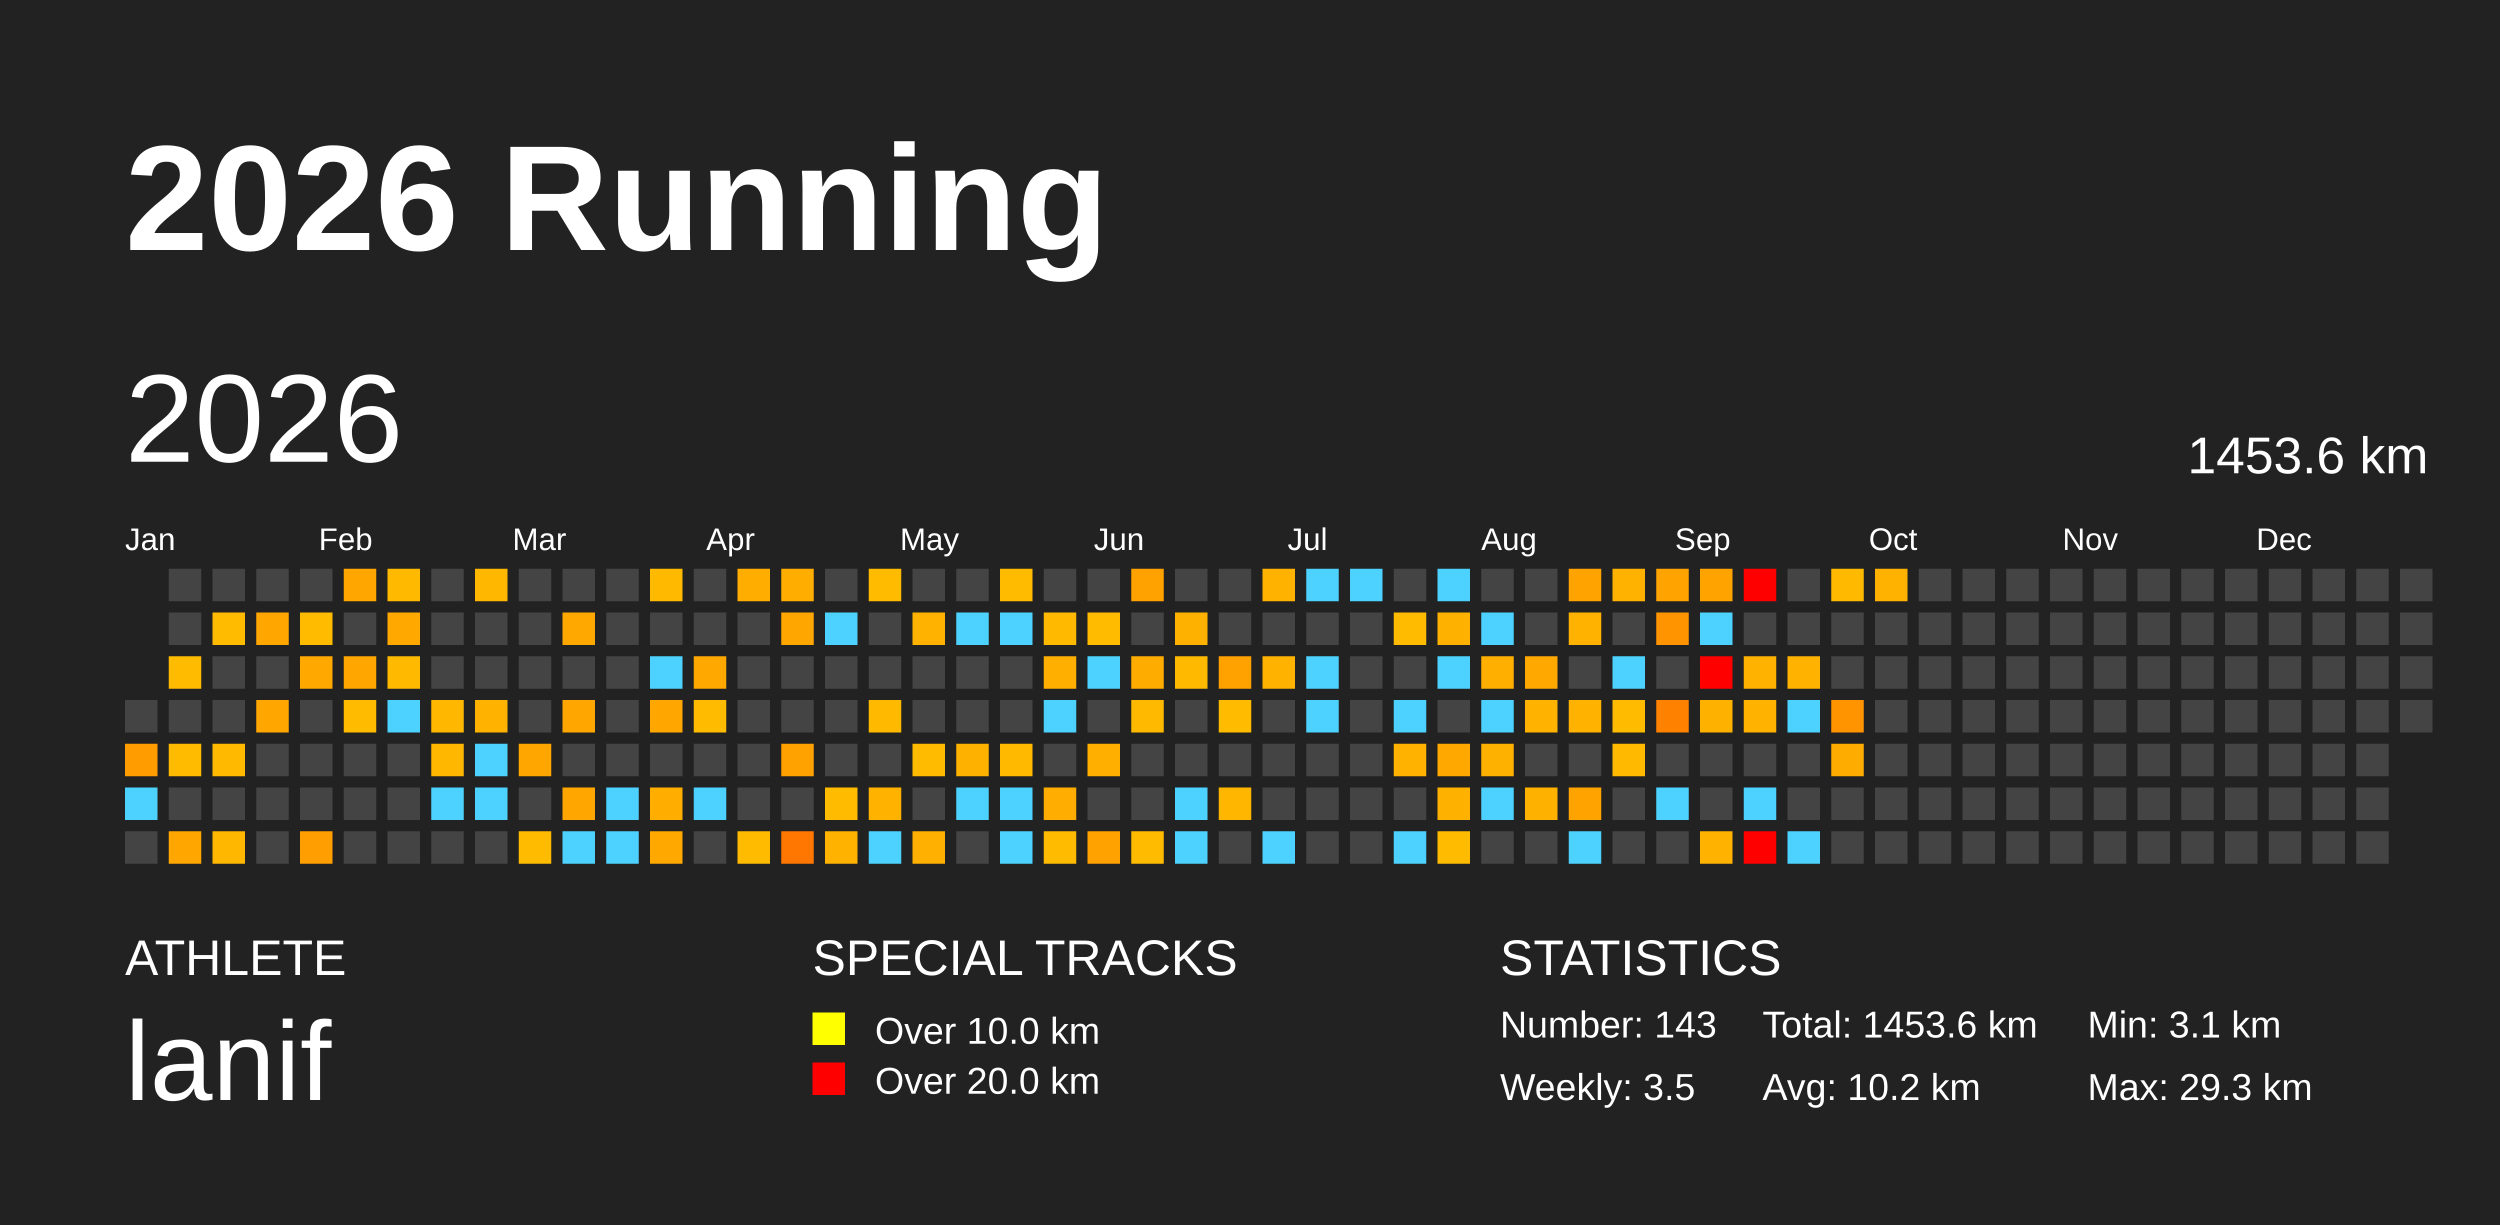
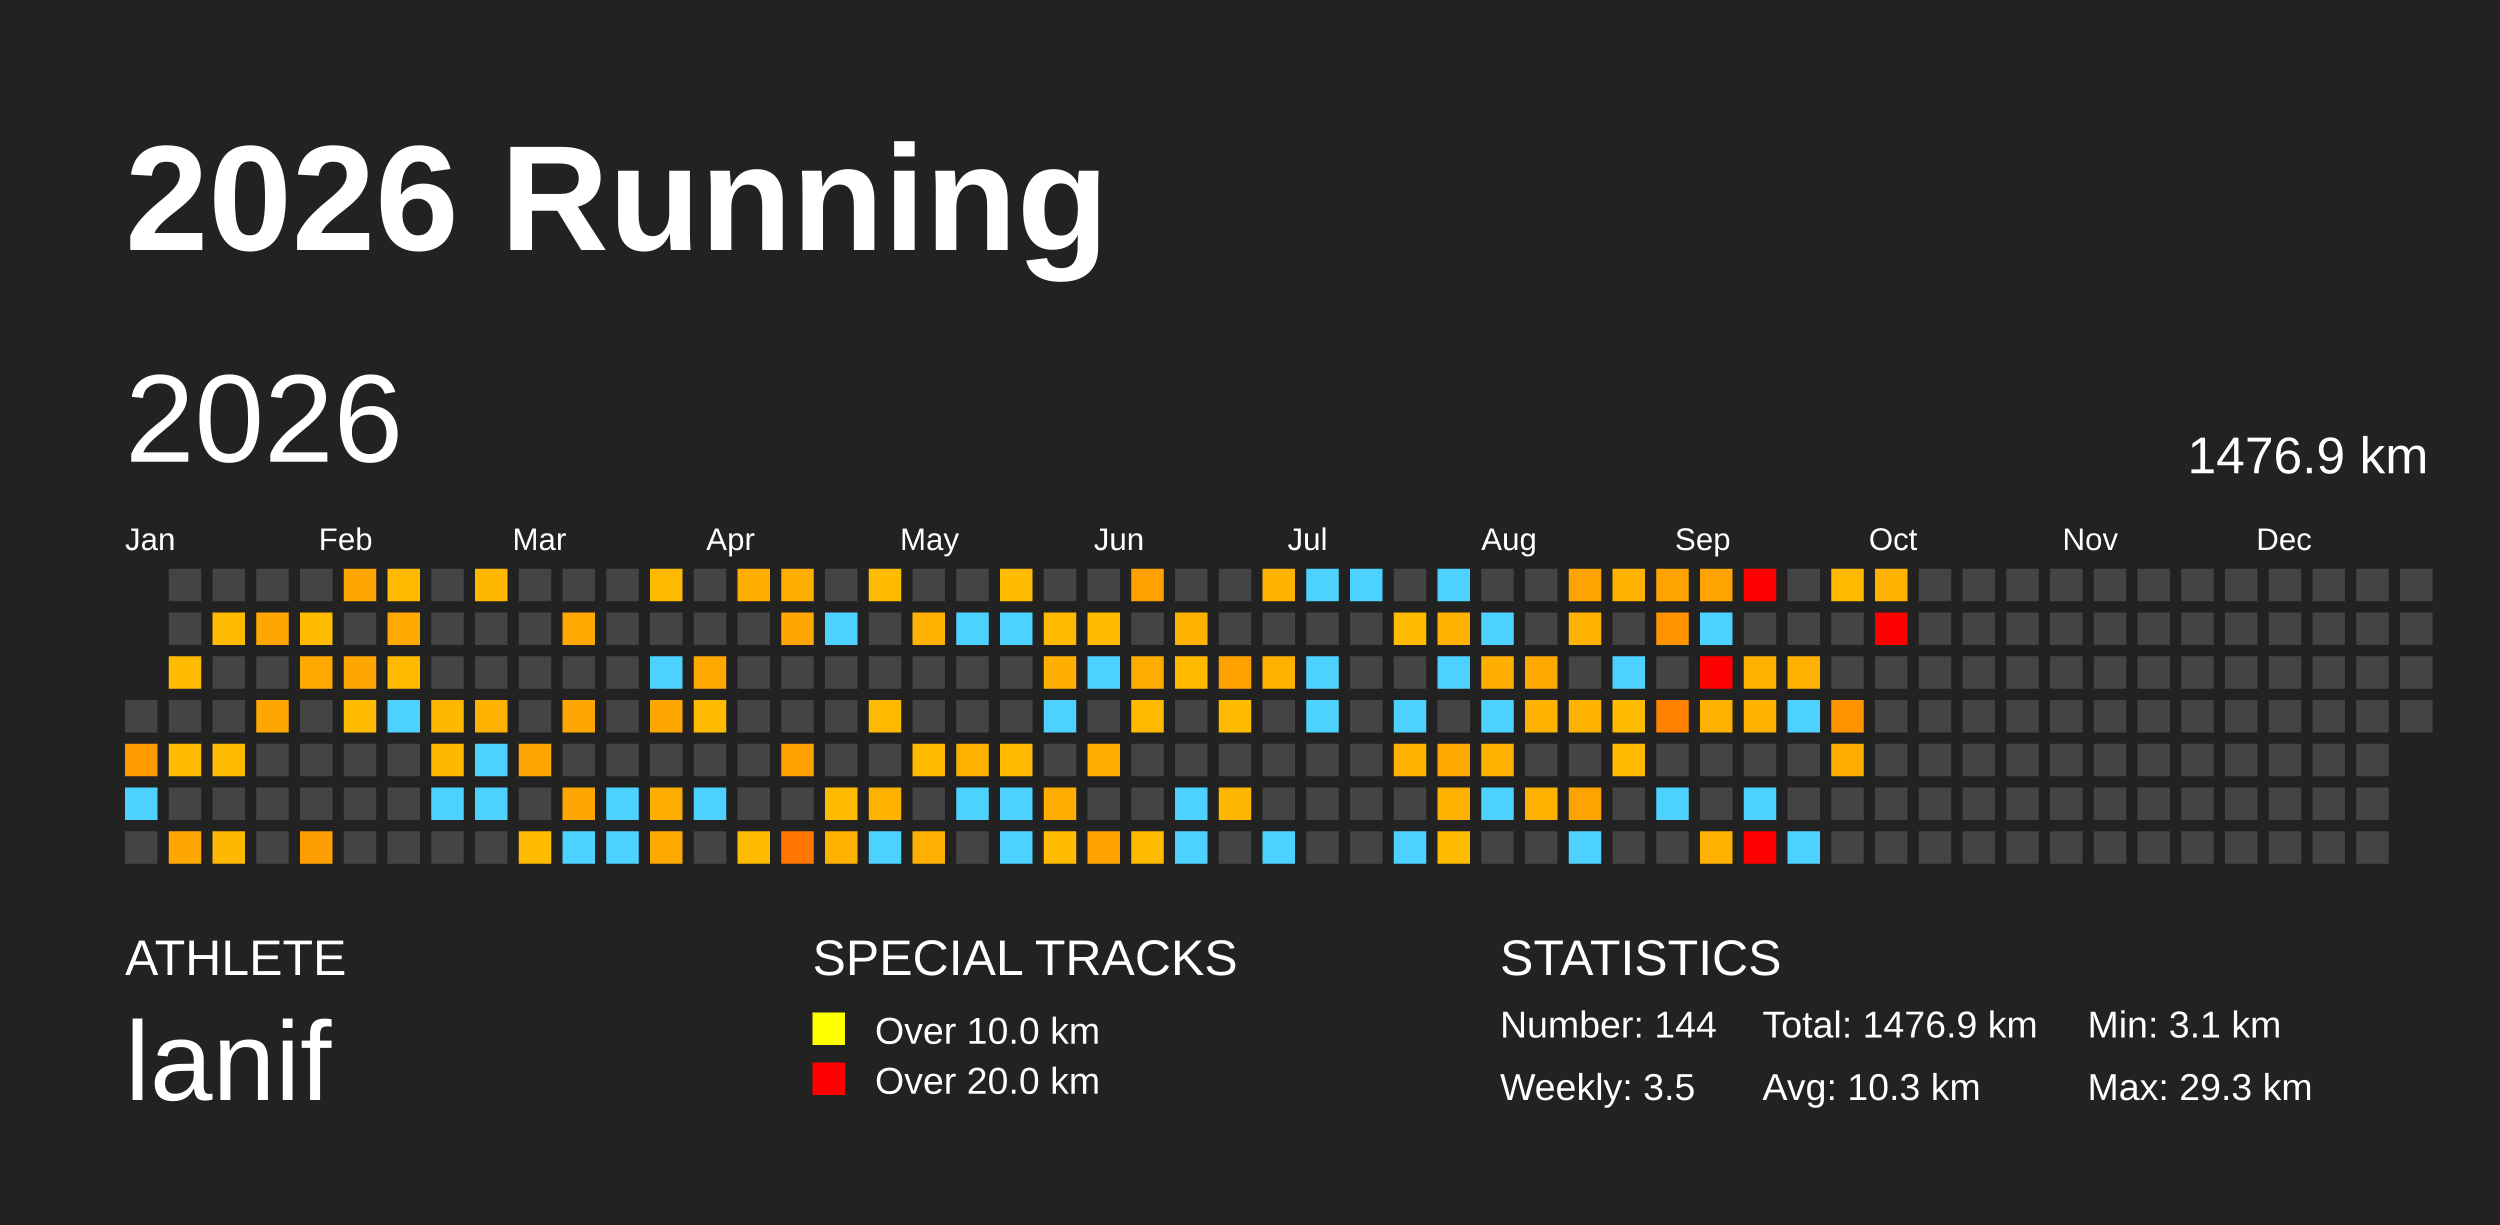
<svg xmlns="http://www.w3.org/2000/svg" baseProfile="full" height="98mm" version="1.1" viewBox="0,0,200,98" width="200mm">
  <defs />
  <rect fill="#222222" height="98" width="200" x="0" y="0" />
  <text fill="#FFFFFF" style="font-size:12px; font-family:Arial; font-weight:bold;" x="10" y="20">2026 Running</text>
  <text fill="#FFFFFF" style="font-size:4px; font-family:Arial" x="10" y="78">ATHLETE</text>
  <text fill="#FFFFFF" style="font-size:9px; font-family:Arial" x="10" y="88">lanif</text>
  <text fill="#FFFFFF" style="font-size:4px; font-family:Arial" x="65" y="78">SPECIAL TRACKS</text>
  <rect fill="yellow" height="2.6" width="2.6" x="65" y="81" />
  <text fill="#FFFFFF" style="font-size:3px; font-family:Arial" x="70" y="83.5">Over 10.0 km</text>
  <rect fill="red" height="2.6" width="2.6" x="65" y="85" />
  <text fill="#FFFFFF" style="font-size:3px; font-family:Arial" x="70" y="87.5">Over 20.0 km</text>
  <text fill="#FFFFFF" style="font-size:4px; font-family:Arial" x="120" y="78">STATISTICS</text>
-   <text fill="#FFFFFF" style="font-size:3px; font-family:Arial" x="120" y="83">Number: 143</text>
+   <text fill="#FFFFFF" style="font-size:3px; font-family:Arial" x="120" y="83">Number: 144</text>
  <text fill="#FFFFFF" style="font-size:3px; font-family:Arial" x="120" y="88">Weekly: 3.5</text>
-   <text fill="#FFFFFF" style="font-size:3px; font-family:Arial" x="141" y="83">Total: 1453.6 km</text>
-   <text fill="#FFFFFF" style="font-size:3px; font-family:Arial" x="141" y="88">Avg: 10.2 km</text>
+   <text fill="#FFFFFF" style="font-size:3px; font-family:Arial" x="141" y="83">Total: 1476.9 km</text>
+   <text fill="#FFFFFF" style="font-size:3px; font-family:Arial" x="141" y="88">Avg: 10.3 km</text>
  <text fill="#FFFFFF" style="font-size:3px; font-family:Arial" x="167" y="83">Min: 3.1 km</text>
  <text fill="#FFFFFF" style="font-size:3px; font-family:Arial" x="167" y="88">Max: 29.3 km</text>
  <text dominant-baseline="hanging" fill="#FFFFFF" style="font-size:10.0px; font-family:Arial;" x="10" y="30">2026</text>
-   <text dominant-baseline="hanging" fill="#FFFFFF" style="font-size:4.125px; font-family:Arial;" x="175" y="35">1453.6 km</text>
+   <text dominant-baseline="hanging" fill="#FFFFFF" style="font-size:4.125px; font-family:Arial;" x="175" y="35">1476.9 km</text>
  <text fill="#FFFFFF" style="font-size:2.5px; font-family:Arial" x="10.0" y="44">Jan</text>
  <text fill="#FFFFFF" style="font-size:2.5px; font-family:Arial" x="25.5" y="44">Feb</text>
  <text fill="#FFFFFF" style="font-size:2.5px; font-family:Arial" x="41.0" y="44">Mar</text>
  <text fill="#FFFFFF" style="font-size:2.5px; font-family:Arial" x="56.5" y="44">Apr</text>
  <text fill="#FFFFFF" style="font-size:2.5px; font-family:Arial" x="72.0" y="44">May</text>
  <text fill="#FFFFFF" style="font-size:2.5px; font-family:Arial" x="87.5" y="44">Jun</text>
  <text fill="#FFFFFF" style="font-size:2.5px; font-family:Arial" x="103.0" y="44">Jul</text>
  <text fill="#FFFFFF" style="font-size:2.5px; font-family:Arial" x="118.5" y="44">Aug</text>
  <text fill="#FFFFFF" style="font-size:2.5px; font-family:Arial" x="134.0" y="44">Sep</text>
  <text fill="#FFFFFF" style="font-size:2.5px; font-family:Arial" x="149.5" y="44">Oct</text>
  <text fill="#FFFFFF" style="font-size:2.5px; font-family:Arial" x="165.0" y="44">Nov</text>
  <text fill="#FFFFFF" style="font-size:2.5px; font-family:Arial" x="180.5" y="44">Dec</text>
  <rect fill="#444444" height="2.6" width="2.6" x="10.0" y="56.0" />
  <rect fill="#ff9d00" height="2.6" width="2.6" x="10.0" y="59.5" />
  <rect fill="#4dd2ff" height="2.6" width="2.6" x="10.0" y="63.0" />
  <rect fill="#444444" height="2.6" width="2.6" x="10.0" y="66.5" />
  <rect fill="#444444" height="2.6" width="2.6" x="13.5" y="45.5" />
  <rect fill="#444444" height="2.6" width="2.6" x="13.5" y="49.0" />
  <rect fill="#ffbb00" height="2.6" width="2.6" x="13.5" y="52.5" />
  <rect fill="#444444" height="2.6" width="2.6" x="13.5" y="56.0" />
  <rect fill="#ffbb00" height="2.6" width="2.6" x="13.5" y="59.5" />
  <rect fill="#444444" height="2.6" width="2.6" x="13.5" y="63.0" />
  <rect fill="#ffa700" height="2.6" width="2.6" x="13.5" y="66.5" />
  <rect fill="#444444" height="2.6" width="2.6" x="17.0" y="45.5" />
  <rect fill="#ffbb00" height="2.6" width="2.6" x="17.0" y="49.0" />
  <rect fill="#444444" height="2.6" width="2.6" x="17.0" y="52.5" />
  <rect fill="#444444" height="2.6" width="2.6" x="17.0" y="56.0" />
  <rect fill="#ffba00" height="2.6" width="2.6" x="17.0" y="59.5" />
  <rect fill="#444444" height="2.6" width="2.6" x="17.0" y="63.0" />
  <rect fill="#ffb700" height="2.6" width="2.6" x="17.0" y="66.5" />
  <rect fill="#444444" height="2.6" width="2.6" x="20.5" y="45.5" />
  <rect fill="#ffa600" height="2.6" width="2.6" x="20.5" y="49.0" />
  <rect fill="#444444" height="2.6" width="2.6" x="20.5" y="52.5" />
  <rect fill="#ffa700" height="2.6" width="2.6" x="20.5" y="56.0" />
  <rect fill="#444444" height="2.6" width="2.6" x="20.5" y="59.5" />
  <rect fill="#444444" height="2.6" width="2.6" x="20.5" y="63.0" />
  <rect fill="#444444" height="2.6" width="2.6" x="20.5" y="66.5" />
  <rect fill="#444444" height="2.6" width="2.6" x="24.0" y="45.5" />
  <rect fill="#ffbb00" height="2.6" width="2.6" x="24.0" y="49.0" />
  <rect fill="#ffa800" height="2.6" width="2.6" x="24.0" y="52.5" />
  <rect fill="#444444" height="2.6" width="2.6" x="24.0" y="56.0" />
  <rect fill="#444444" height="2.6" width="2.6" x="24.0" y="59.5" />
  <rect fill="#444444" height="2.6" width="2.6" x="24.0" y="63.0" />
  <rect fill="#ff9e00" height="2.6" width="2.6" x="24.0" y="66.5" />
  <rect fill="#ffa700" height="2.6" width="2.6" x="27.5" y="45.5" />
  <rect fill="#444444" height="2.6" width="2.6" x="27.5" y="49.0" />
  <rect fill="#ffa700" height="2.6" width="2.6" x="27.5" y="52.5" />
  <rect fill="#ffbb00" height="2.6" width="2.6" x="27.5" y="56.0" />
  <rect fill="#444444" height="2.6" width="2.6" x="27.5" y="59.5" />
  <rect fill="#444444" height="2.6" width="2.6" x="27.5" y="63.0" />
  <rect fill="#444444" height="2.6" width="2.6" x="27.5" y="66.5" />
  <rect fill="#ffba00" height="2.6" width="2.6" x="31.0" y="45.5" />
  <rect fill="#ffa800" height="2.6" width="2.6" x="31.0" y="49.0" />
  <rect fill="#ffba00" height="2.6" width="2.6" x="31.0" y="52.5" />
  <rect fill="#4dd2ff" height="2.6" width="2.6" x="31.0" y="56.0" />
  <rect fill="#444444" height="2.6" width="2.6" x="31.0" y="59.5" />
  <rect fill="#444444" height="2.6" width="2.6" x="31.0" y="63.0" />
  <rect fill="#444444" height="2.6" width="2.6" x="31.0" y="66.5" />
  <rect fill="#444444" height="2.6" width="2.6" x="34.5" y="45.5" />
  <rect fill="#444444" height="2.6" width="2.6" x="34.5" y="49.0" />
  <rect fill="#444444" height="2.6" width="2.6" x="34.5" y="52.5" />
  <rect fill="#ffb700" height="2.6" width="2.6" x="34.5" y="56.0" />
  <rect fill="#ffb700" height="2.6" width="2.6" x="34.5" y="59.5" />
  <rect fill="#4dd2ff" height="2.6" width="2.6" x="34.5" y="63.0" />
  <rect fill="#444444" height="2.6" width="2.6" x="34.5" y="66.5" />
  <rect fill="#ffb700" height="2.6" width="2.6" x="38.0" y="45.5" />
  <rect fill="#444444" height="2.6" width="2.6" x="38.0" y="49.0" />
  <rect fill="#444444" height="2.6" width="2.6" x="38.0" y="52.5" />
  <rect fill="#ffb300" height="2.6" width="2.6" x="38.0" y="56.0" />
  <rect fill="#4dd2ff" height="2.6" width="2.6" x="38.0" y="59.5" />
  <rect fill="#4dd2ff" height="2.6" width="2.6" x="38.0" y="63.0" />
  <rect fill="#444444" height="2.6" width="2.6" x="38.0" y="66.5" />
  <rect fill="#444444" height="2.6" width="2.6" x="41.5" y="45.5" />
  <rect fill="#444444" height="2.6" width="2.6" x="41.5" y="49.0" />
  <rect fill="#444444" height="2.6" width="2.6" x="41.5" y="52.5" />
  <rect fill="#444444" height="2.6" width="2.6" x="41.5" y="56.0" />
  <rect fill="#ffa700" height="2.6" width="2.6" x="41.5" y="59.5" />
  <rect fill="#444444" height="2.6" width="2.6" x="41.5" y="63.0" />
  <rect fill="#ffbb00" height="2.6" width="2.6" x="41.5" y="66.5" />
  <rect fill="#444444" height="2.6" width="2.6" x="45.0" y="45.5" />
  <rect fill="#ffa800" height="2.6" width="2.6" x="45.0" y="49.0" />
  <rect fill="#444444" height="2.6" width="2.6" x="45.0" y="52.5" />
  <rect fill="#ffa700" height="2.6" width="2.6" x="45.0" y="56.0" />
  <rect fill="#444444" height="2.6" width="2.6" x="45.0" y="59.5" />
  <rect fill="#ffa700" height="2.6" width="2.6" x="45.0" y="63.0" />
  <rect fill="#4dd2ff" height="2.6" width="2.6" x="45.0" y="66.5" />
  <rect fill="#444444" height="2.6" width="2.6" x="48.5" y="45.5" />
  <rect fill="#444444" height="2.6" width="2.6" x="48.5" y="49.0" />
  <rect fill="#444444" height="2.6" width="2.6" x="48.5" y="52.5" />
  <rect fill="#444444" height="2.6" width="2.6" x="48.5" y="56.0" />
  <rect fill="#444444" height="2.6" width="2.6" x="48.5" y="59.5" />
  <rect fill="#4dd2ff" height="2.6" width="2.6" x="48.5" y="63.0" />
  <rect fill="#4dd2ff" height="2.6" width="2.6" x="48.5" y="66.5" />
  <rect fill="#ffba00" height="2.6" width="2.6" x="52.0" y="45.5" />
  <rect fill="#444444" height="2.6" width="2.6" x="52.0" y="49.0" />
  <rect fill="#4dd2ff" height="2.6" width="2.6" x="52.0" y="52.5" />
  <rect fill="#ffa700" height="2.6" width="2.6" x="52.0" y="56.0" />
  <rect fill="#444444" height="2.6" width="2.6" x="52.0" y="59.5" />
  <rect fill="#ffae00" height="2.6" width="2.6" x="52.0" y="63.0" />
  <rect fill="#ffa800" height="2.6" width="2.6" x="52.0" y="66.5" />
  <rect fill="#444444" height="2.6" width="2.6" x="55.5" y="45.5" />
  <rect fill="#444444" height="2.6" width="2.6" x="55.5" y="49.0" />
  <rect fill="#ffa800" height="2.6" width="2.6" x="55.5" y="52.5" />
  <rect fill="#ffbb00" height="2.6" width="2.6" x="55.5" y="56.0" />
  <rect fill="#444444" height="2.6" width="2.6" x="55.5" y="59.5" />
  <rect fill="#4dd2ff" height="2.6" width="2.6" x="55.5" y="63.0" />
  <rect fill="#444444" height="2.6" width="2.6" x="55.5" y="66.5" />
  <rect fill="#ffae00" height="2.6" width="2.6" x="59.0" y="45.5" />
  <rect fill="#444444" height="2.6" width="2.6" x="59.0" y="49.0" />
  <rect fill="#444444" height="2.6" width="2.6" x="59.0" y="52.5" />
  <rect fill="#444444" height="2.6" width="2.6" x="59.0" y="56.0" />
  <rect fill="#444444" height="2.6" width="2.6" x="59.0" y="59.5" />
  <rect fill="#444444" height="2.6" width="2.6" x="59.0" y="63.0" />
  <rect fill="#ffbb00" height="2.6" width="2.6" x="59.0" y="66.5" />
  <rect fill="#ffae00" height="2.6" width="2.6" x="62.5" y="45.5" />
  <rect fill="#ffa700" height="2.6" width="2.6" x="62.5" y="49.0" />
  <rect fill="#444444" height="2.6" width="2.6" x="62.5" y="52.5" />
  <rect fill="#444444" height="2.6" width="2.6" x="62.5" y="56.0" />
  <rect fill="#ffa200" height="2.6" width="2.6" x="62.5" y="59.5" />
  <rect fill="#444444" height="2.6" width="2.6" x="62.5" y="63.0" />
  <rect fill="#ff7600" height="2.6" width="2.6" x="62.5" y="66.5" />
  <rect fill="#444444" height="2.6" width="2.6" x="66.0" y="45.5" />
  <rect fill="#4dd2ff" height="2.6" width="2.6" x="66.0" y="49.0" />
  <rect fill="#444444" height="2.6" width="2.6" x="66.0" y="52.5" />
  <rect fill="#444444" height="2.6" width="2.6" x="66.0" y="56.0" />
  <rect fill="#444444" height="2.6" width="2.6" x="66.0" y="59.5" />
  <rect fill="#ffbb00" height="2.6" width="2.6" x="66.0" y="63.0" />
  <rect fill="#ffb200" height="2.6" width="2.6" x="66.0" y="66.5" />
  <rect fill="#ffbb00" height="2.6" width="2.6" x="69.5" y="45.5" />
  <rect fill="#444444" height="2.6" width="2.6" x="69.5" y="49.0" />
  <rect fill="#444444" height="2.6" width="2.6" x="69.5" y="52.5" />
  <rect fill="#ffba00" height="2.6" width="2.6" x="69.5" y="56.0" />
  <rect fill="#444444" height="2.6" width="2.6" x="69.5" y="59.5" />
  <rect fill="#ffb200" height="2.6" width="2.6" x="69.5" y="63.0" />
  <rect fill="#4dd2ff" height="2.6" width="2.6" x="69.5" y="66.5" />
  <rect fill="#444444" height="2.6" width="2.6" x="73.0" y="45.5" />
  <rect fill="#ffb200" height="2.6" width="2.6" x="73.0" y="49.0" />
  <rect fill="#444444" height="2.6" width="2.6" x="73.0" y="52.5" />
  <rect fill="#444444" height="2.6" width="2.6" x="73.0" y="56.0" />
  <rect fill="#ffbb00" height="2.6" width="2.6" x="73.0" y="59.5" />
  <rect fill="#444444" height="2.6" width="2.6" x="73.0" y="63.0" />
  <rect fill="#ffb000" height="2.6" width="2.6" x="73.0" y="66.5" />
  <rect fill="#444444" height="2.6" width="2.6" x="76.5" y="45.5" />
  <rect fill="#4dd2ff" height="2.6" width="2.6" x="76.5" y="49.0" />
  <rect fill="#444444" height="2.6" width="2.6" x="76.5" y="52.5" />
  <rect fill="#444444" height="2.6" width="2.6" x="76.5" y="56.0" />
  <rect fill="#ffb100" height="2.6" width="2.6" x="76.5" y="59.5" />
  <rect fill="#4dd2ff" height="2.6" width="2.6" x="76.5" y="63.0" />
  <rect fill="#444444" height="2.6" width="2.6" x="76.5" y="66.5" />
  <rect fill="#ffbb00" height="2.6" width="2.6" x="80.0" y="45.5" />
  <rect fill="#4dd2ff" height="2.6" width="2.6" x="80.0" y="49.0" />
  <rect fill="#444444" height="2.6" width="2.6" x="80.0" y="52.5" />
  <rect fill="#444444" height="2.6" width="2.6" x="80.0" y="56.0" />
  <rect fill="#ffba00" height="2.6" width="2.6" x="80.0" y="59.5" />
  <rect fill="#4dd2ff" height="2.6" width="2.6" x="80.0" y="63.0" />
  <rect fill="#4dd2ff" height="2.6" width="2.6" x="80.0" y="66.5" />
  <rect fill="#444444" height="2.6" width="2.6" x="83.5" y="45.5" />
  <rect fill="#ffba00" height="2.6" width="2.6" x="83.5" y="49.0" />
  <rect fill="#ffaf00" height="2.6" width="2.6" x="83.5" y="52.5" />
  <rect fill="#4dd2ff" height="2.6" width="2.6" x="83.5" y="56.0" />
  <rect fill="#444444" height="2.6" width="2.6" x="83.5" y="59.5" />
  <rect fill="#ffad00" height="2.6" width="2.6" x="83.5" y="63.0" />
  <rect fill="#ffbb00" height="2.6" width="2.6" x="83.5" y="66.5" />
  <rect fill="#444444" height="2.6" width="2.6" x="87.0" y="45.5" />
  <rect fill="#ffbb00" height="2.6" width="2.6" x="87.0" y="49.0" />
  <rect fill="#4dd2ff" height="2.6" width="2.6" x="87.0" y="52.5" />
  <rect fill="#444444" height="2.6" width="2.6" x="87.0" y="56.0" />
  <rect fill="#ffaf00" height="2.6" width="2.6" x="87.0" y="59.5" />
  <rect fill="#444444" height="2.6" width="2.6" x="87.0" y="63.0" />
  <rect fill="#ffa200" height="2.6" width="2.6" x="87.0" y="66.5" />
  <rect fill="#ffa200" height="2.6" width="2.6" x="90.5" y="45.5" />
  <rect fill="#444444" height="2.6" width="2.6" x="90.5" y="49.0" />
  <rect fill="#ffac00" height="2.6" width="2.6" x="90.5" y="52.5" />
  <rect fill="#ffba00" height="2.6" width="2.6" x="90.5" y="56.0" />
  <rect fill="#444444" height="2.6" width="2.6" x="90.5" y="59.5" />
  <rect fill="#444444" height="2.6" width="2.6" x="90.5" y="63.0" />
  <rect fill="#ffbb00" height="2.6" width="2.6" x="90.5" y="66.5" />
  <rect fill="#444444" height="2.6" width="2.6" x="94.0" y="45.5" />
  <rect fill="#ffb100" height="2.6" width="2.6" x="94.0" y="49.0" />
  <rect fill="#ffba00" height="2.6" width="2.6" x="94.0" y="52.5" />
  <rect fill="#444444" height="2.6" width="2.6" x="94.0" y="56.0" />
  <rect fill="#444444" height="2.6" width="2.6" x="94.0" y="59.5" />
  <rect fill="#4dd2ff" height="2.6" width="2.6" x="94.0" y="63.0" />
  <rect fill="#4dd2ff" height="2.6" width="2.6" x="94.0" y="66.5" />
  <rect fill="#444444" height="2.6" width="2.6" x="97.5" y="45.5" />
  <rect fill="#444444" height="2.6" width="2.6" x="97.5" y="49.0" />
  <rect fill="#ffa200" height="2.6" width="2.6" x="97.5" y="52.5" />
  <rect fill="#ffbb00" height="2.6" width="2.6" x="97.5" y="56.0" />
  <rect fill="#444444" height="2.6" width="2.6" x="97.5" y="59.5" />
  <rect fill="#ffb600" height="2.6" width="2.6" x="97.5" y="63.0" />
  <rect fill="#444444" height="2.6" width="2.6" x="97.5" y="66.5" />
  <rect fill="#ffb200" height="2.6" width="2.6" x="101.0" y="45.5" />
  <rect fill="#444444" height="2.6" width="2.6" x="101.0" y="49.0" />
  <rect fill="#ffb200" height="2.6" width="2.6" x="101.0" y="52.5" />
  <rect fill="#444444" height="2.6" width="2.6" x="101.0" y="56.0" />
  <rect fill="#444444" height="2.6" width="2.6" x="101.0" y="59.5" />
  <rect fill="#444444" height="2.6" width="2.6" x="101.0" y="63.0" />
  <rect fill="#4dd2ff" height="2.6" width="2.6" x="101.0" y="66.5" />
  <rect fill="#4dd2ff" height="2.6" width="2.6" x="104.5" y="45.5" />
  <rect fill="#444444" height="2.6" width="2.6" x="104.5" y="49.0" />
  <rect fill="#4dd2ff" height="2.6" width="2.6" x="104.5" y="52.5" />
  <rect fill="#4dd2ff" height="2.6" width="2.6" x="104.5" y="56.0" />
  <rect fill="#444444" height="2.6" width="2.6" x="104.5" y="59.5" />
  <rect fill="#444444" height="2.6" width="2.6" x="104.5" y="63.0" />
  <rect fill="#444444" height="2.6" width="2.6" x="104.5" y="66.5" />
  <rect fill="#4dd2ff" height="2.6" width="2.6" x="108.0" y="45.5" />
  <rect fill="#444444" height="2.6" width="2.6" x="108.0" y="49.0" />
  <rect fill="#444444" height="2.6" width="2.6" x="108.0" y="52.5" />
  <rect fill="#444444" height="2.6" width="2.6" x="108.0" y="56.0" />
  <rect fill="#444444" height="2.6" width="2.6" x="108.0" y="59.5" />
  <rect fill="#444444" height="2.6" width="2.6" x="108.0" y="63.0" />
  <rect fill="#444444" height="2.6" width="2.6" x="108.0" y="66.5" />
  <rect fill="#444444" height="2.6" width="2.6" x="111.5" y="45.5" />
  <rect fill="#ffbb00" height="2.6" width="2.6" x="111.5" y="49.0" />
  <rect fill="#444444" height="2.6" width="2.6" x="111.5" y="52.5" />
  <rect fill="#4dd2ff" height="2.6" width="2.6" x="111.5" y="56.0" />
  <rect fill="#ffb200" height="2.6" width="2.6" x="111.5" y="59.5" />
  <rect fill="#444444" height="2.6" width="2.6" x="111.5" y="63.0" />
  <rect fill="#4dd2ff" height="2.6" width="2.6" x="111.5" y="66.5" />
  <rect fill="#4dd2ff" height="2.6" width="2.6" x="115.0" y="45.5" />
  <rect fill="#ffb100" height="2.6" width="2.6" x="115.0" y="49.0" />
  <rect fill="#4dd2ff" height="2.6" width="2.6" x="115.0" y="52.5" />
  <rect fill="#444444" height="2.6" width="2.6" x="115.0" y="56.0" />
  <rect fill="#ffa800" height="2.6" width="2.6" x="115.0" y="59.5" />
  <rect fill="#ffb100" height="2.6" width="2.6" x="115.0" y="63.0" />
  <rect fill="#ffbb00" height="2.6" width="2.6" x="115.0" y="66.5" />
  <rect fill="#444444" height="2.6" width="2.6" x="118.5" y="45.5" />
  <rect fill="#4dd2ff" height="2.6" width="2.6" x="118.5" y="49.0" />
  <rect fill="#ffaf00" height="2.6" width="2.6" x="118.5" y="52.5" />
  <rect fill="#4dd2ff" height="2.6" width="2.6" x="118.5" y="56.0" />
  <rect fill="#ffb100" height="2.6" width="2.6" x="118.5" y="59.5" />
  <rect fill="#4dd2ff" height="2.6" width="2.6" x="118.5" y="63.0" />
  <rect fill="#444444" height="2.6" width="2.6" x="118.5" y="66.5" />
  <rect fill="#444444" height="2.6" width="2.6" x="122.0" y="45.5" />
  <rect fill="#444444" height="2.6" width="2.6" x="122.0" y="49.0" />
  <rect fill="#ffa900" height="2.6" width="2.6" x="122.0" y="52.5" />
  <rect fill="#ffb200" height="2.6" width="2.6" x="122.0" y="56.0" />
  <rect fill="#444444" height="2.6" width="2.6" x="122.0" y="59.5" />
  <rect fill="#ffb100" height="2.6" width="2.6" x="122.0" y="63.0" />
  <rect fill="#444444" height="2.6" width="2.6" x="122.0" y="66.5" />
  <rect fill="#ffa300" height="2.6" width="2.6" x="125.5" y="45.5" />
  <rect fill="#ffb200" height="2.6" width="2.6" x="125.5" y="49.0" />
  <rect fill="#444444" height="2.6" width="2.6" x="125.5" y="52.5" />
  <rect fill="#ffb200" height="2.6" width="2.6" x="125.5" y="56.0" />
  <rect fill="#444444" height="2.6" width="2.6" x="125.5" y="59.5" />
  <rect fill="#ffa300" height="2.6" width="2.6" x="125.5" y="63.0" />
  <rect fill="#4dd2ff" height="2.6" width="2.6" x="125.5" y="66.5" />
  <rect fill="#ffb200" height="2.6" width="2.6" x="129.0" y="45.5" />
  <rect fill="#444444" height="2.6" width="2.6" x="129.0" y="49.0" />
  <rect fill="#4dd2ff" height="2.6" width="2.6" x="129.0" y="52.5" />
  <rect fill="#ffbb00" height="2.6" width="2.6" x="129.0" y="56.0" />
  <rect fill="#ffba00" height="2.6" width="2.6" x="129.0" y="59.5" />
  <rect fill="#444444" height="2.6" width="2.6" x="129.0" y="63.0" />
  <rect fill="#444444" height="2.6" width="2.6" x="129.0" y="66.5" />
  <rect fill="#ffa300" height="2.6" width="2.6" x="132.5" y="45.5" />
  <rect fill="#ff9400" height="2.6" width="2.6" x="132.5" y="49.0" />
  <rect fill="#444444" height="2.6" width="2.6" x="132.5" y="52.5" />
  <rect fill="#ff8100" height="2.6" width="2.6" x="132.5" y="56.0" />
  <rect fill="#444444" height="2.6" width="2.6" x="132.5" y="59.5" />
  <rect fill="#4dd2ff" height="2.6" width="2.6" x="132.5" y="63.0" />
  <rect fill="#444444" height="2.6" width="2.6" x="132.5" y="66.5" />
  <rect fill="#ffa300" height="2.6" width="2.6" x="136.0" y="45.5" />
  <rect fill="#4dd2ff" height="2.6" width="2.6" x="136.0" y="49.0" />
  <rect fill="red" height="2.6" width="2.6" x="136.0" y="52.5" />
  <rect fill="#ffb100" height="2.6" width="2.6" x="136.0" y="56.0" />
  <rect fill="#444444" height="2.6" width="2.6" x="136.0" y="59.5" />
  <rect fill="#444444" height="2.6" width="2.6" x="136.0" y="63.0" />
  <rect fill="#ffb200" height="2.6" width="2.6" x="136.0" y="66.5" />
  <rect fill="red" height="2.6" width="2.6" x="139.5" y="45.5" />
  <rect fill="#444444" height="2.6" width="2.6" x="139.5" y="49.0" />
  <rect fill="#ffb200" height="2.6" width="2.6" x="139.5" y="52.5" />
  <rect fill="#ffb200" height="2.6" width="2.6" x="139.5" y="56.0" />
  <rect fill="#444444" height="2.6" width="2.6" x="139.5" y="59.5" />
  <rect fill="#4dd2ff" height="2.6" width="2.6" x="139.5" y="63.0" />
  <rect fill="red" height="2.6" width="2.6" x="139.5" y="66.5" />
  <rect fill="#444444" height="2.6" width="2.6" x="143.0" y="45.5" />
  <rect fill="#444444" height="2.6" width="2.6" x="143.0" y="49.0" />
  <rect fill="#ffb200" height="2.6" width="2.6" x="143.0" y="52.5" />
  <rect fill="#4dd2ff" height="2.6" width="2.6" x="143.0" y="56.0" />
  <rect fill="#444444" height="2.6" width="2.6" x="143.0" y="59.5" />
  <rect fill="#444444" height="2.6" width="2.6" x="143.0" y="63.0" />
  <rect fill="#4dd2ff" height="2.6" width="2.6" x="143.0" y="66.5" />
  <rect fill="#ffba00" height="2.6" width="2.6" x="146.5" y="45.5" />
  <rect fill="#444444" height="2.6" width="2.6" x="146.5" y="49.0" />
  <rect fill="#444444" height="2.6" width="2.6" x="146.5" y="52.5" />
  <rect fill="#ff9300" height="2.6" width="2.6" x="146.5" y="56.0" />
  <rect fill="#ffac00" height="2.6" width="2.6" x="146.5" y="59.5" />
  <rect fill="#444444" height="2.6" width="2.6" x="146.5" y="63.0" />
  <rect fill="#444444" height="2.6" width="2.6" x="146.5" y="66.5" />
  <rect fill="#ffb200" height="2.6" width="2.6" x="150.0" y="45.5" />
-   <rect fill="#444444" height="2.6" width="2.6" x="150.0" y="49.0" />
+   <rect fill="red" height="2.6" width="2.6" x="150.0" y="49.0" />
  <rect fill="#444444" height="2.6" width="2.6" x="150.0" y="52.5" />
  <rect fill="#444444" height="2.6" width="2.6" x="150.0" y="56.0" />
  <rect fill="#444444" height="2.6" width="2.6" x="150.0" y="59.5" />
  <rect fill="#444444" height="2.6" width="2.6" x="150.0" y="63.0" />
  <rect fill="#444444" height="2.6" width="2.6" x="150.0" y="66.5" />
  <rect fill="#444444" height="2.6" width="2.6" x="153.5" y="45.5" />
  <rect fill="#444444" height="2.6" width="2.6" x="153.5" y="49.0" />
  <rect fill="#444444" height="2.6" width="2.6" x="153.5" y="52.5" />
  <rect fill="#444444" height="2.6" width="2.6" x="153.5" y="56.0" />
  <rect fill="#444444" height="2.6" width="2.6" x="153.5" y="59.5" />
  <rect fill="#444444" height="2.6" width="2.6" x="153.5" y="63.0" />
  <rect fill="#444444" height="2.6" width="2.6" x="153.5" y="66.5" />
  <rect fill="#444444" height="2.6" width="2.6" x="157.0" y="45.5" />
  <rect fill="#444444" height="2.6" width="2.6" x="157.0" y="49.0" />
  <rect fill="#444444" height="2.6" width="2.6" x="157.0" y="52.5" />
  <rect fill="#444444" height="2.6" width="2.6" x="157.0" y="56.0" />
  <rect fill="#444444" height="2.6" width="2.6" x="157.0" y="59.5" />
  <rect fill="#444444" height="2.6" width="2.6" x="157.0" y="63.0" />
  <rect fill="#444444" height="2.6" width="2.6" x="157.0" y="66.5" />
  <rect fill="#444444" height="2.6" width="2.6" x="160.5" y="45.5" />
  <rect fill="#444444" height="2.6" width="2.6" x="160.5" y="49.0" />
  <rect fill="#444444" height="2.6" width="2.6" x="160.5" y="52.5" />
  <rect fill="#444444" height="2.6" width="2.6" x="160.5" y="56.0" />
  <rect fill="#444444" height="2.6" width="2.6" x="160.5" y="59.5" />
  <rect fill="#444444" height="2.6" width="2.6" x="160.5" y="63.0" />
  <rect fill="#444444" height="2.6" width="2.6" x="160.5" y="66.5" />
  <rect fill="#444444" height="2.6" width="2.6" x="164.0" y="45.5" />
  <rect fill="#444444" height="2.6" width="2.6" x="164.0" y="49.0" />
  <rect fill="#444444" height="2.6" width="2.6" x="164.0" y="52.5" />
  <rect fill="#444444" height="2.6" width="2.6" x="164.0" y="56.0" />
  <rect fill="#444444" height="2.6" width="2.6" x="164.0" y="59.5" />
  <rect fill="#444444" height="2.6" width="2.6" x="164.0" y="63.0" />
  <rect fill="#444444" height="2.6" width="2.6" x="164.0" y="66.5" />
  <rect fill="#444444" height="2.6" width="2.6" x="167.5" y="45.5" />
  <rect fill="#444444" height="2.6" width="2.6" x="167.5" y="49.0" />
  <rect fill="#444444" height="2.6" width="2.6" x="167.5" y="52.5" />
  <rect fill="#444444" height="2.6" width="2.6" x="167.5" y="56.0" />
  <rect fill="#444444" height="2.6" width="2.6" x="167.5" y="59.5" />
  <rect fill="#444444" height="2.6" width="2.6" x="167.5" y="63.0" />
  <rect fill="#444444" height="2.6" width="2.6" x="167.5" y="66.5" />
  <rect fill="#444444" height="2.6" width="2.6" x="171.0" y="45.5" />
  <rect fill="#444444" height="2.6" width="2.6" x="171.0" y="49.0" />
  <rect fill="#444444" height="2.6" width="2.6" x="171.0" y="52.5" />
  <rect fill="#444444" height="2.6" width="2.6" x="171.0" y="56.0" />
  <rect fill="#444444" height="2.6" width="2.6" x="171.0" y="59.5" />
  <rect fill="#444444" height="2.6" width="2.6" x="171.0" y="63.0" />
  <rect fill="#444444" height="2.6" width="2.6" x="171.0" y="66.5" />
  <rect fill="#444444" height="2.6" width="2.6" x="174.5" y="45.5" />
  <rect fill="#444444" height="2.6" width="2.6" x="174.5" y="49.0" />
  <rect fill="#444444" height="2.6" width="2.6" x="174.5" y="52.5" />
  <rect fill="#444444" height="2.6" width="2.6" x="174.5" y="56.0" />
  <rect fill="#444444" height="2.6" width="2.6" x="174.5" y="59.5" />
  <rect fill="#444444" height="2.6" width="2.6" x="174.5" y="63.0" />
  <rect fill="#444444" height="2.6" width="2.6" x="174.5" y="66.5" />
  <rect fill="#444444" height="2.6" width="2.6" x="178.0" y="45.5" />
  <rect fill="#444444" height="2.6" width="2.6" x="178.0" y="49.0" />
  <rect fill="#444444" height="2.6" width="2.6" x="178.0" y="52.5" />
  <rect fill="#444444" height="2.6" width="2.6" x="178.0" y="56.0" />
  <rect fill="#444444" height="2.6" width="2.6" x="178.0" y="59.5" />
  <rect fill="#444444" height="2.6" width="2.6" x="178.0" y="63.0" />
  <rect fill="#444444" height="2.6" width="2.6" x="178.0" y="66.5" />
  <rect fill="#444444" height="2.6" width="2.6" x="181.5" y="45.5" />
  <rect fill="#444444" height="2.6" width="2.6" x="181.5" y="49.0" />
  <rect fill="#444444" height="2.6" width="2.6" x="181.5" y="52.5" />
  <rect fill="#444444" height="2.6" width="2.6" x="181.5" y="56.0" />
  <rect fill="#444444" height="2.6" width="2.6" x="181.5" y="59.5" />
  <rect fill="#444444" height="2.6" width="2.6" x="181.5" y="63.0" />
  <rect fill="#444444" height="2.6" width="2.6" x="181.5" y="66.5" />
  <rect fill="#444444" height="2.6" width="2.6" x="185.0" y="45.5" />
  <rect fill="#444444" height="2.6" width="2.6" x="185.0" y="49.0" />
  <rect fill="#444444" height="2.6" width="2.6" x="185.0" y="52.5" />
  <rect fill="#444444" height="2.6" width="2.6" x="185.0" y="56.0" />
  <rect fill="#444444" height="2.6" width="2.6" x="185.0" y="59.5" />
  <rect fill="#444444" height="2.6" width="2.6" x="185.0" y="63.0" />
  <rect fill="#444444" height="2.6" width="2.6" x="185.0" y="66.5" />
  <rect fill="#444444" height="2.6" width="2.6" x="188.5" y="45.5" />
  <rect fill="#444444" height="2.6" width="2.6" x="188.5" y="49.0" />
  <rect fill="#444444" height="2.6" width="2.6" x="188.5" y="52.5" />
  <rect fill="#444444" height="2.6" width="2.6" x="188.5" y="56.0" />
  <rect fill="#444444" height="2.6" width="2.6" x="188.5" y="59.5" />
  <rect fill="#444444" height="2.6" width="2.6" x="188.5" y="63.0" />
  <rect fill="#444444" height="2.6" width="2.6" x="188.5" y="66.5" />
  <rect fill="#444444" height="2.6" width="2.6" x="192.0" y="45.5" />
  <rect fill="#444444" height="2.6" width="2.6" x="192.0" y="49.0" />
  <rect fill="#444444" height="2.6" width="2.6" x="192.0" y="52.5" />
  <rect fill="#444444" height="2.6" width="2.6" x="192.0" y="56.0" />
</svg>
